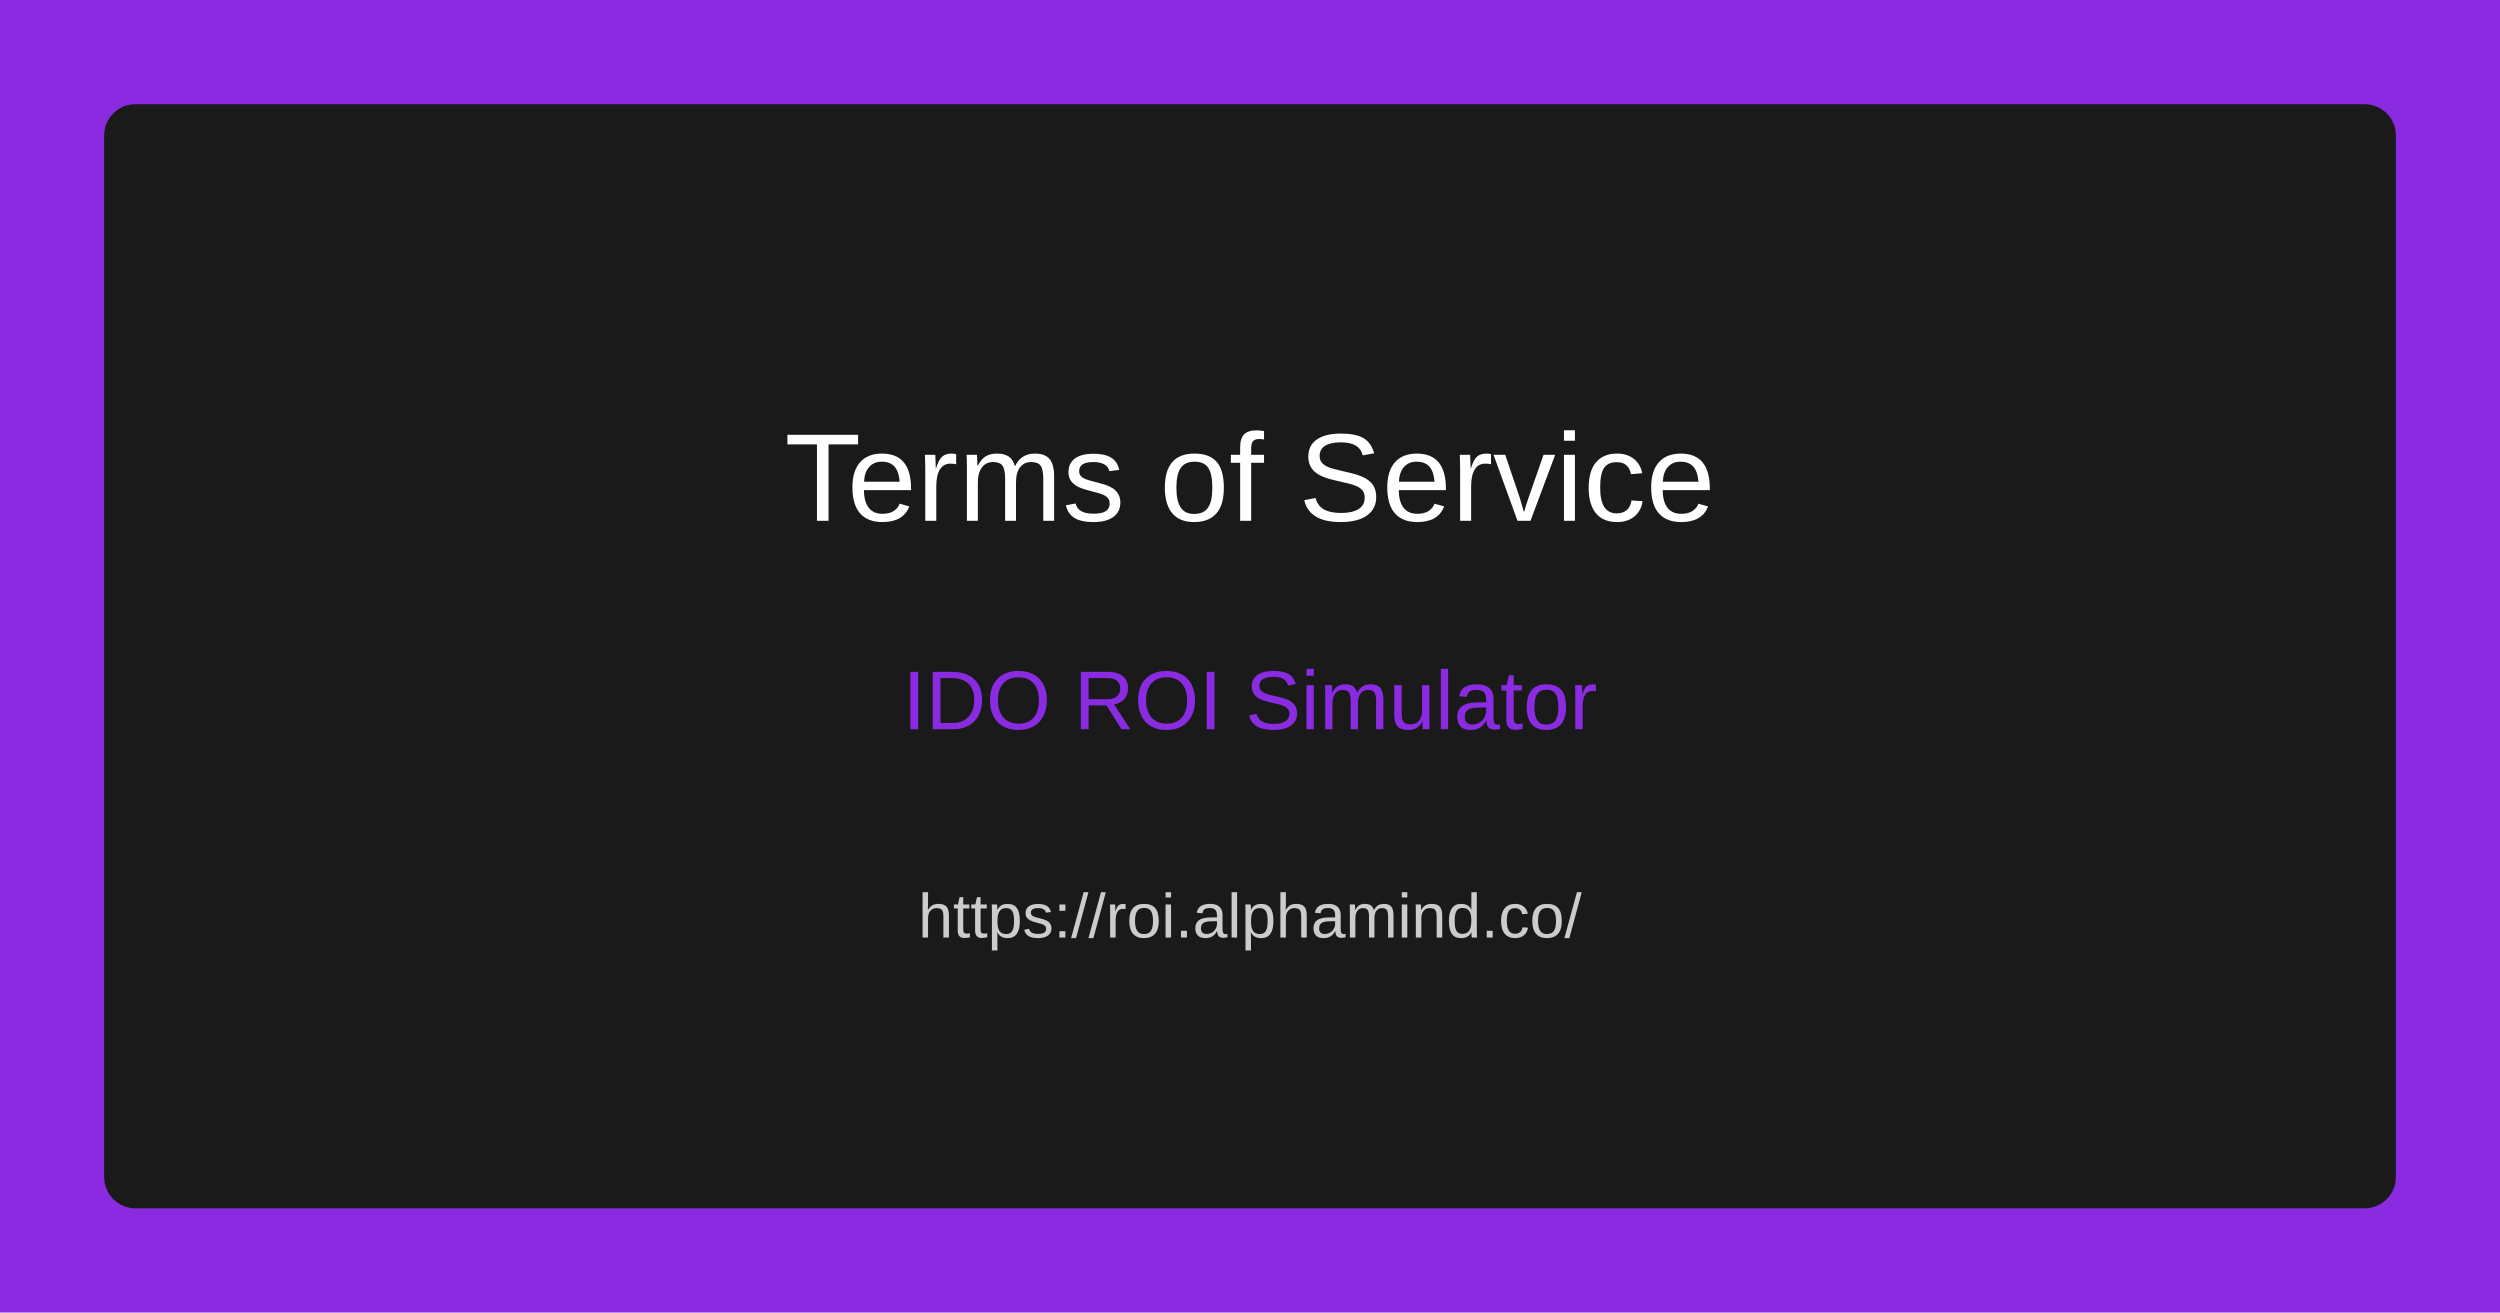
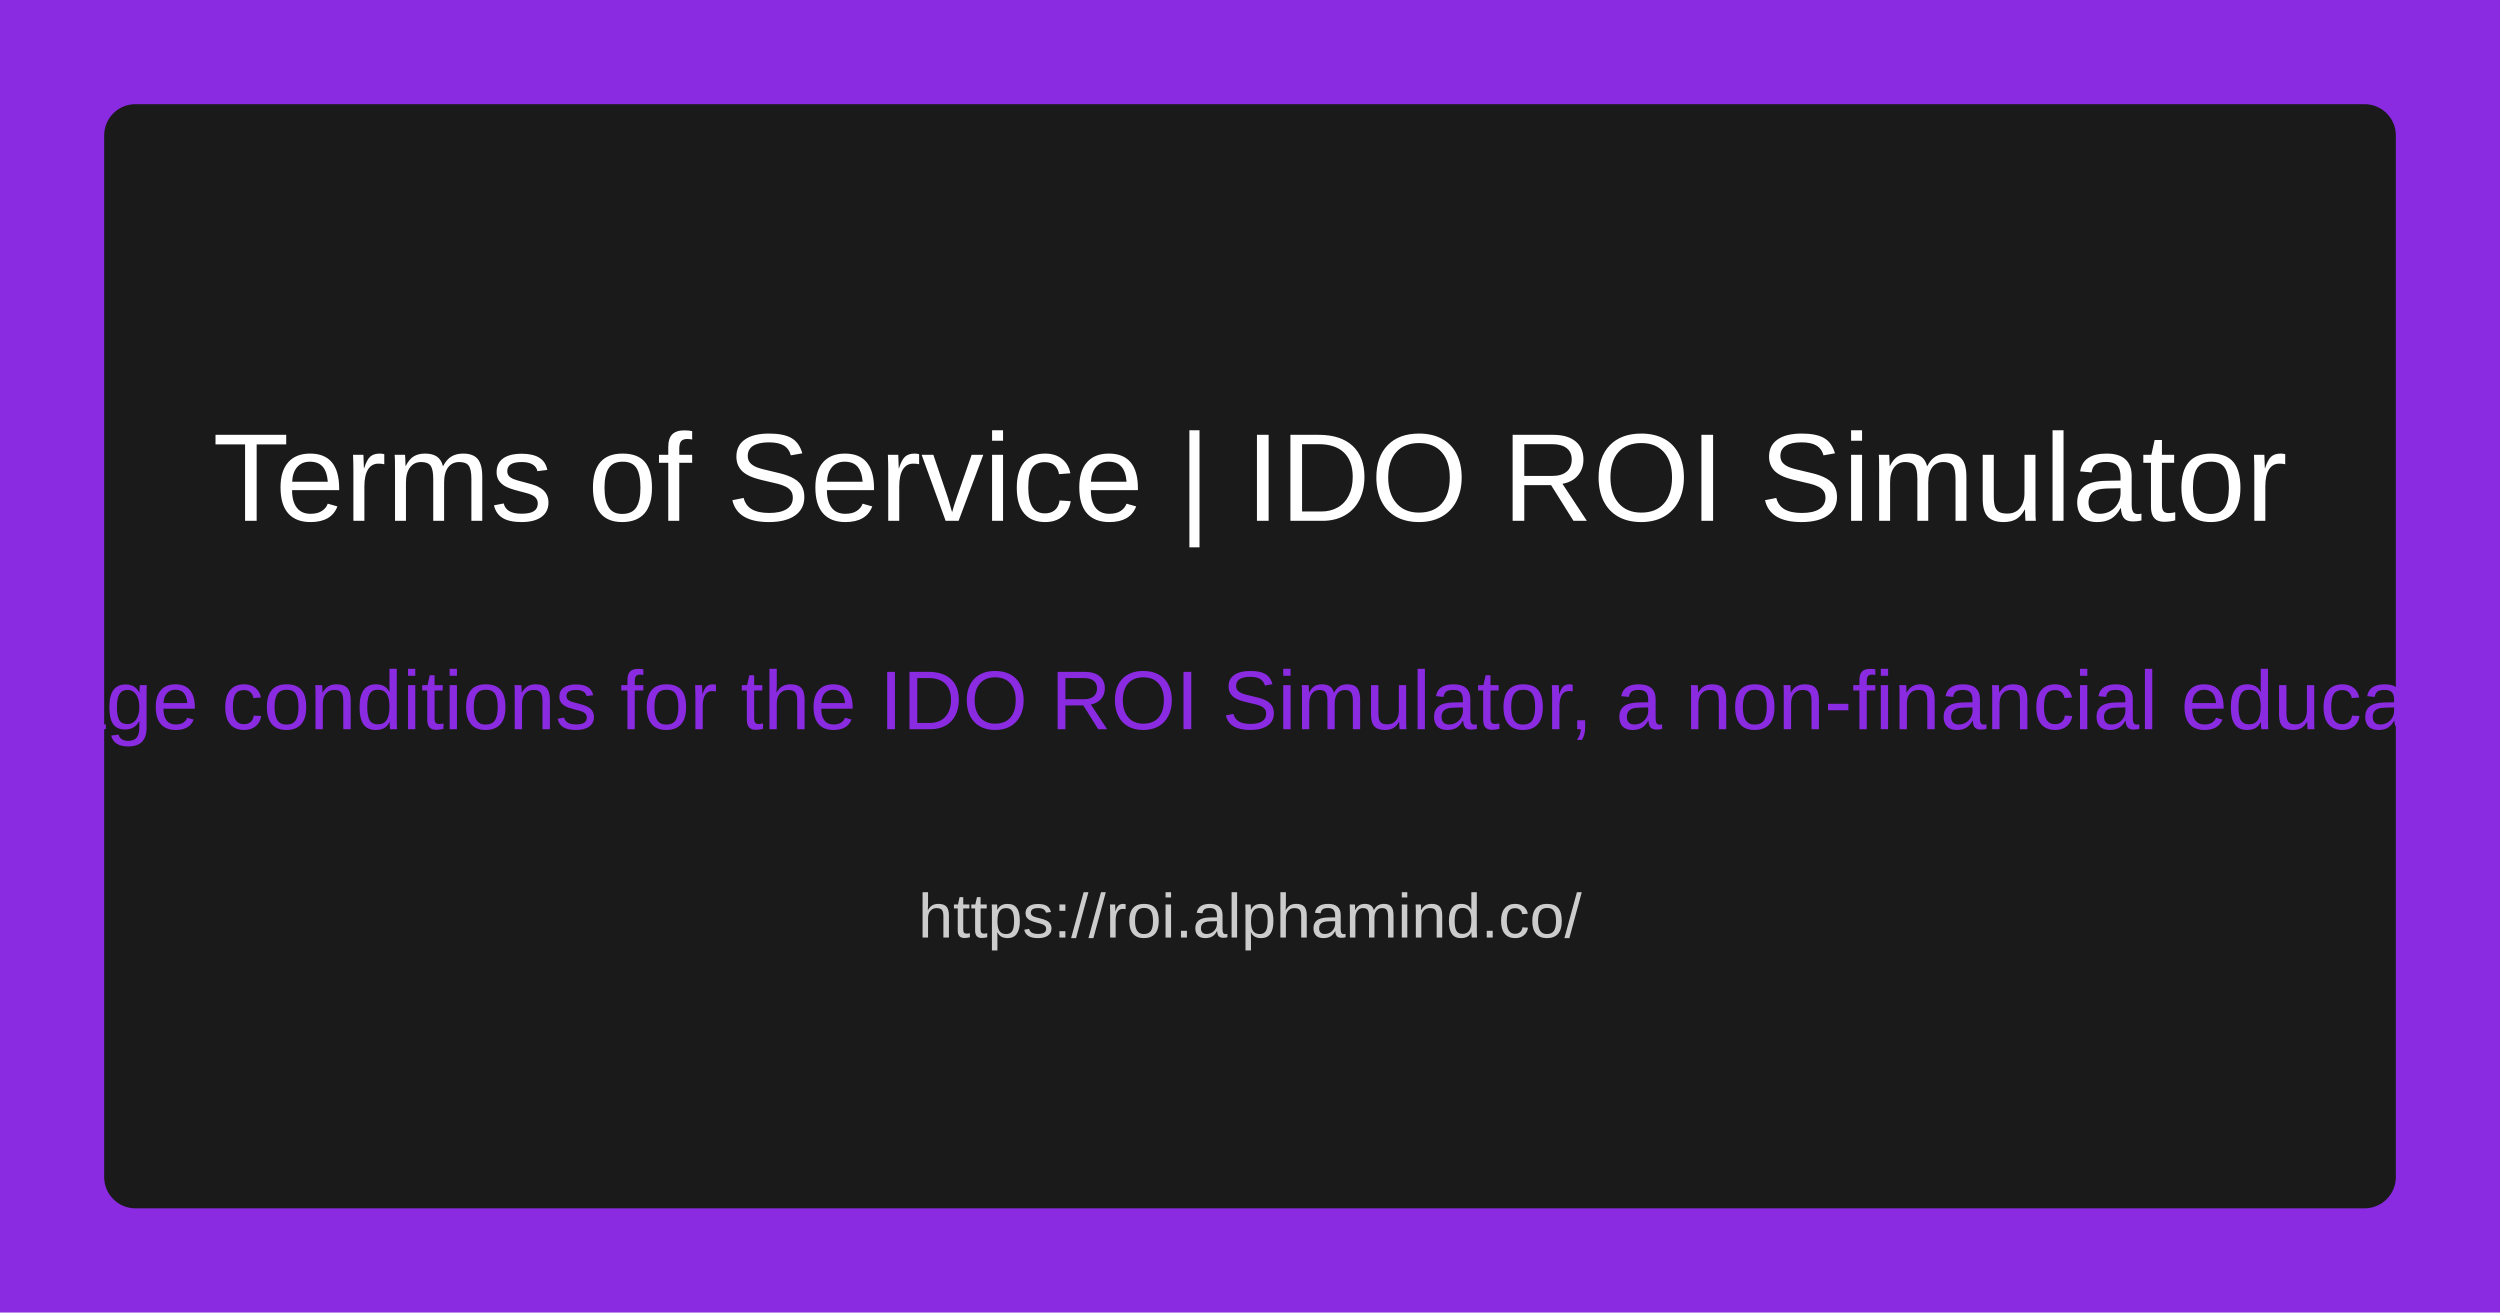
<svg xmlns="http://www.w3.org/2000/svg" width="1200" height="630">
  <rect width="1200" height="630" fill="#8A2BE2" />
  <rect x="50" y="50" width="1100" height="530" fill="#1A1A1A" rx="15" ry="15" />
-   <text x="600" y="250" font-family="Arial" font-size="60" fill="#FFFFFF" text-anchor="middle">Terms of Service</text>
-   <text x="600" y="350" font-family="Arial" font-size="40" fill="#8A2BE2" text-anchor="middle">IDO ROI Simulator</text>
+   <text x="600" y="250" font-family="Arial" font-size="60" fill="#FFFFFF" text-anchor="middle">Terms of Service | IDO ROI Simulator</text>
+   <text x="600" y="350" font-family="Arial" font-size="40" fill="#8A2BE2" text-anchor="middle">Review legal terms and usage conditions for the IDO ROI Simulator, a non-financial educational tool for ROI modeling</text>
  <text x="600" y="450" font-family="Arial" font-size="30" fill="#CCCCCC" text-anchor="middle">https://roi.alphamind.co/</text>
</svg>
